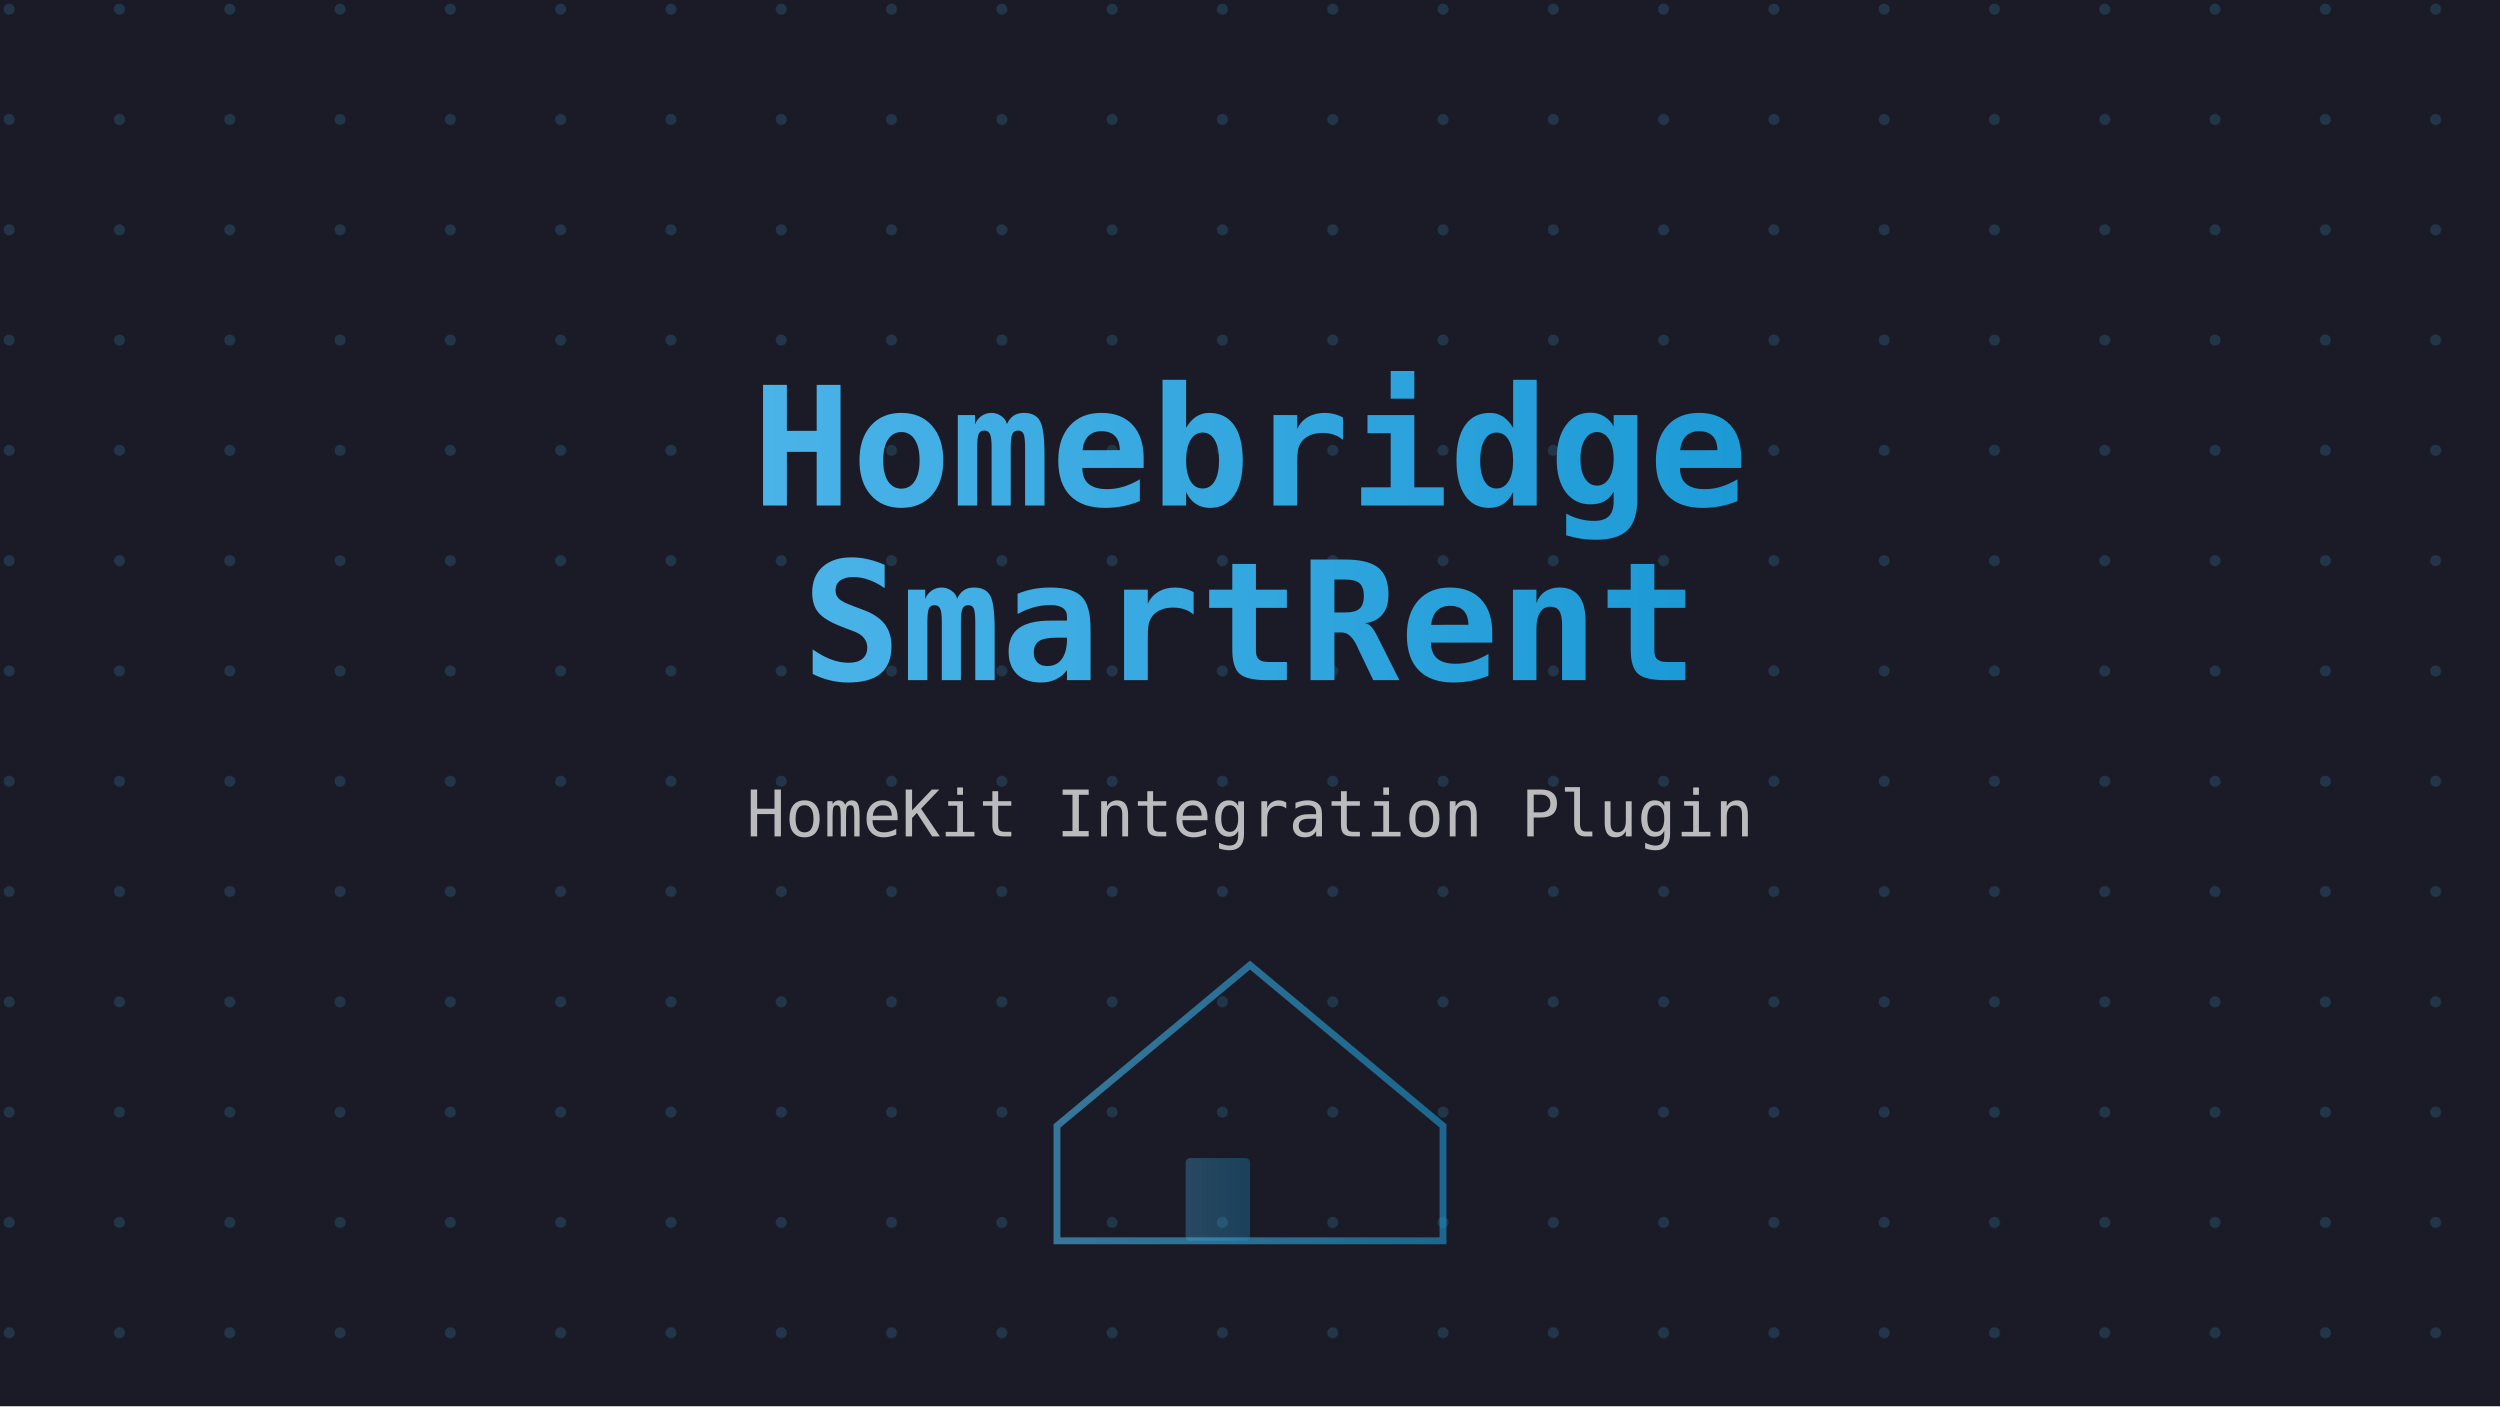
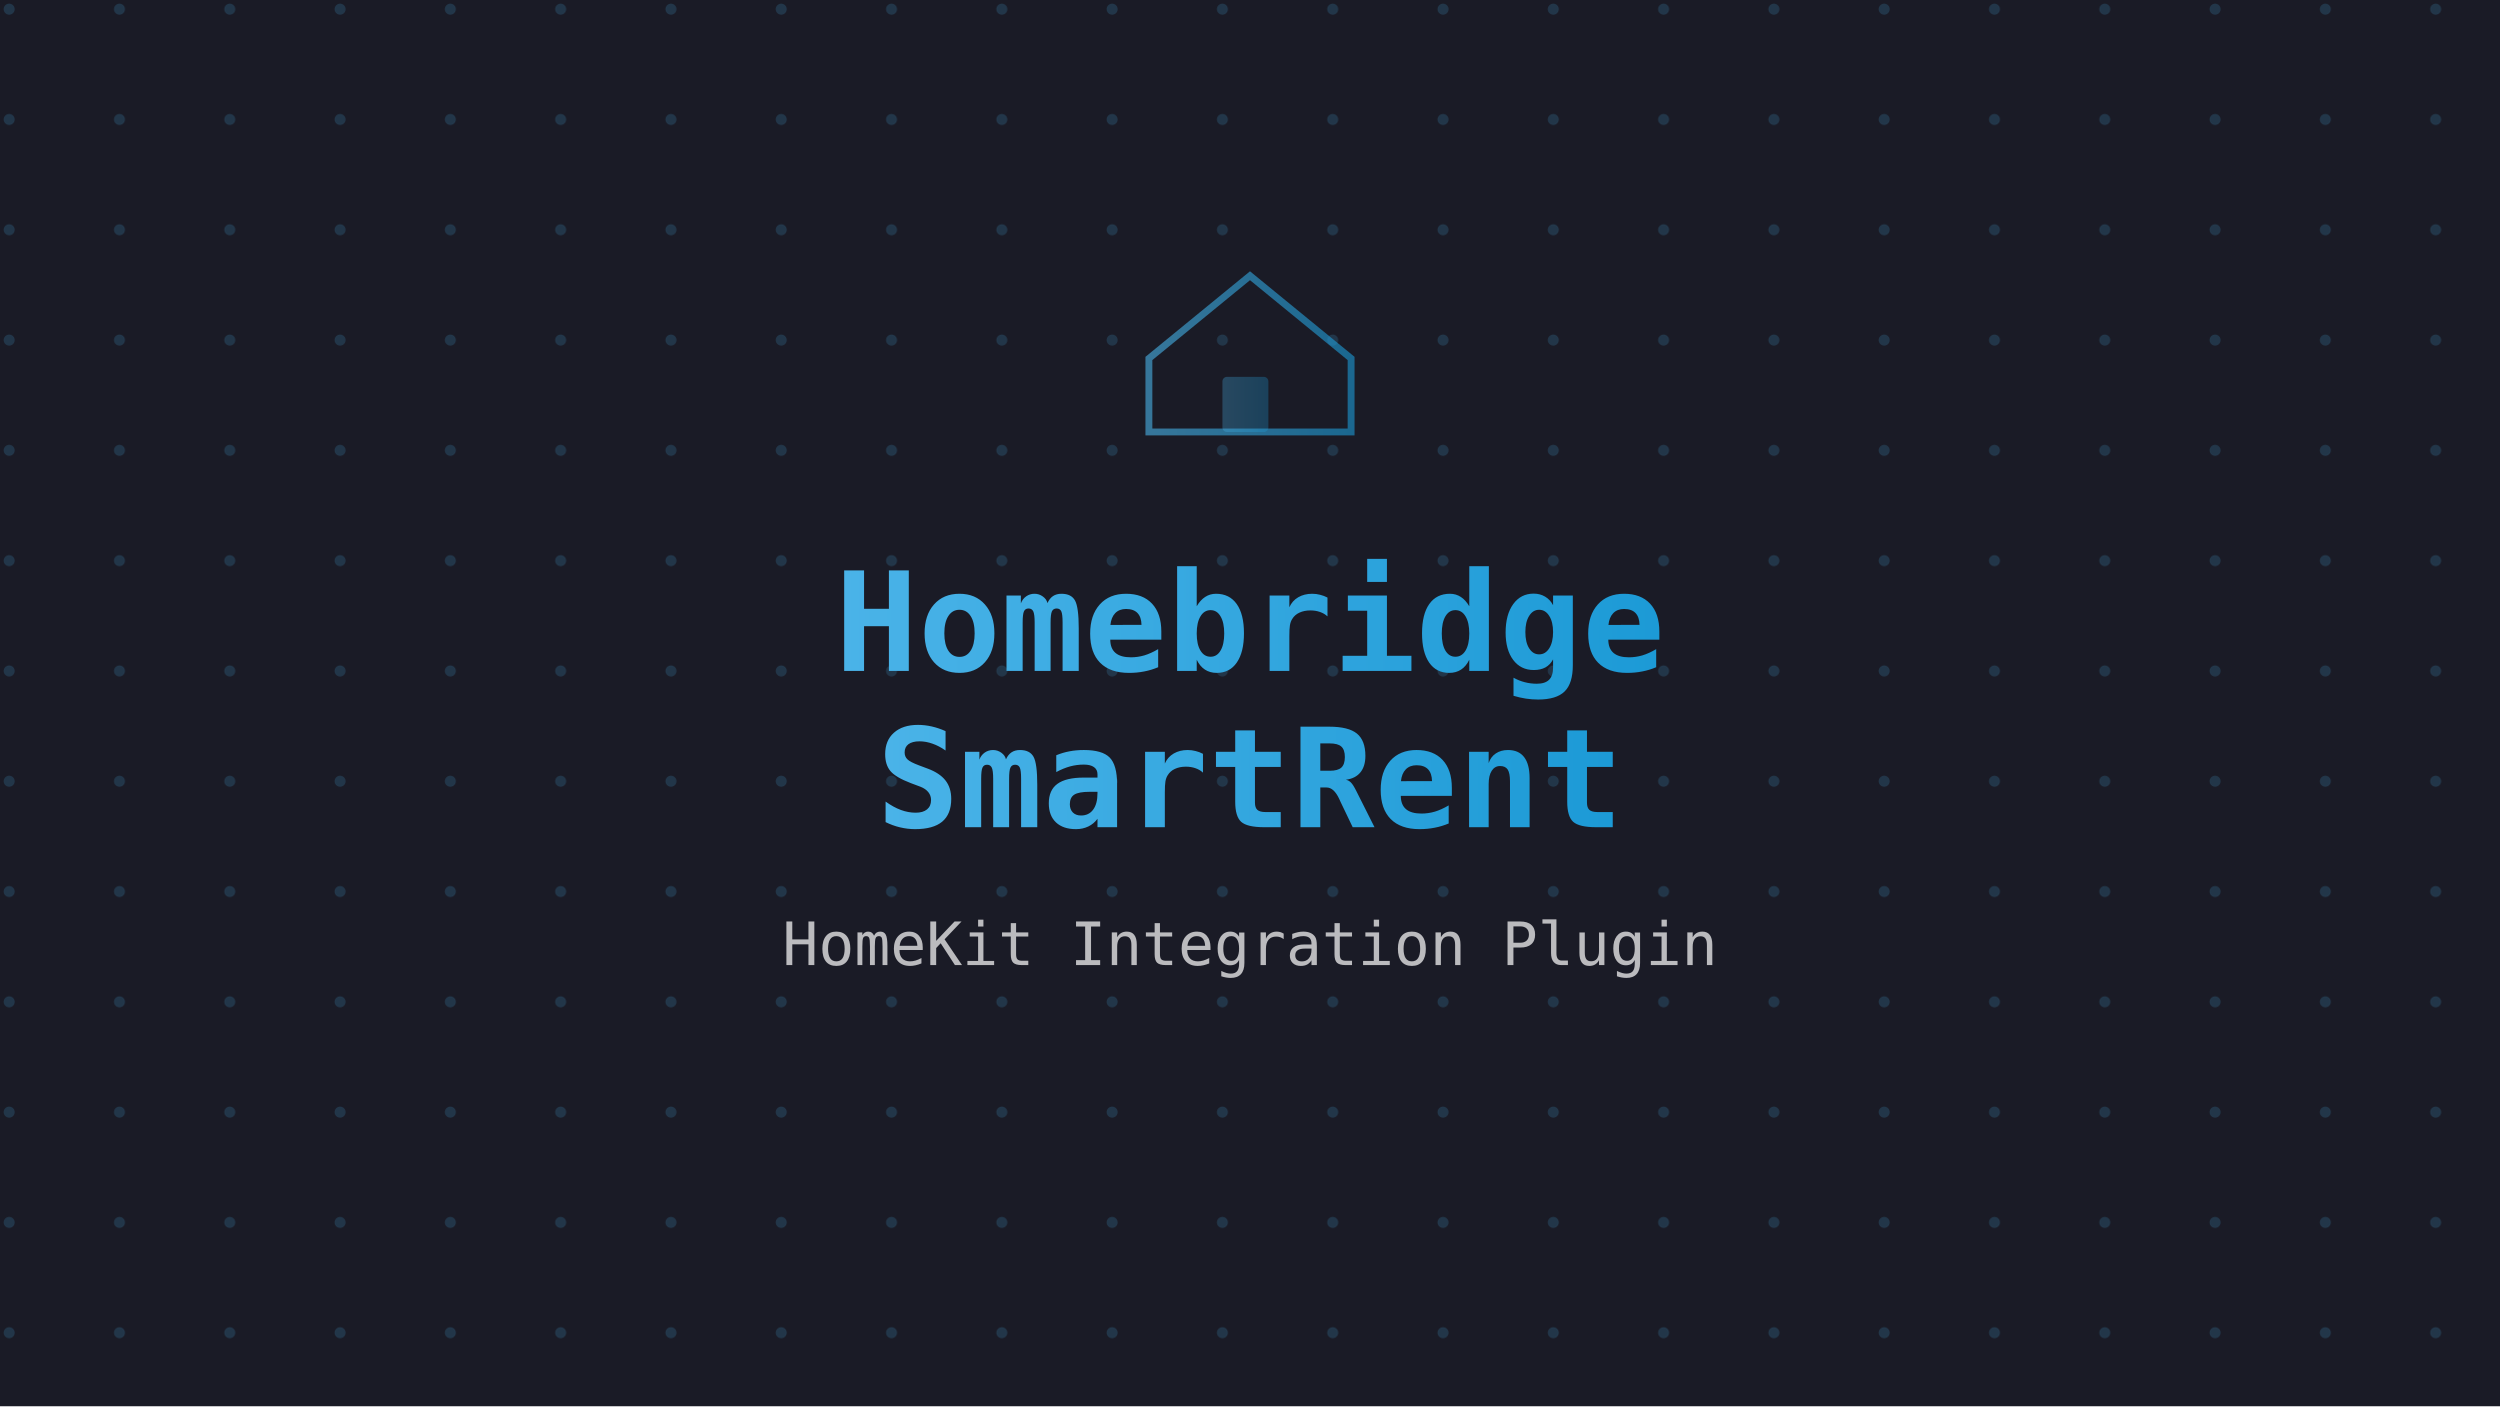
<svg xmlns="http://www.w3.org/2000/svg" width="544" height="306">
  <defs>
    <linearGradient id="grad4" x1="0%" y1="0%" x2="100%" y2="0%">
      <stop offset="0%" style="stop-color:#4ab3e8;stop-opacity:1" />
      <stop offset="100%" style="stop-color:#1c9ad6;stop-opacity:1" />
    </linearGradient>
    <pattern id="dots4" x="0" y="0" width="24" height="24" patternUnits="userSpaceOnUse">
      <circle cx="2" cy="2" r="1.2" fill="#4ab3e8" opacity="0.18" />
    </pattern>
  </defs>
  <rect width="544" height="306" fill="#1a1b26" />
  <rect width="544" height="306" fill="url(#dots4)" />
-   <text x="272" y="110" font-family="'IBM Plex Mono', 'JetBrains Mono', 'SF Mono', Menlo, Consolas, monospace" font-size="36" font-weight="700" fill="url(#grad4)" text-anchor="middle">Homebridge</text>
-   <text x="272" y="148" font-family="'IBM Plex Mono', 'JetBrains Mono', 'SF Mono', Menlo, Consolas, monospace" font-size="36" font-weight="700" fill="url(#grad4)" text-anchor="middle">SmartRent</text>
-   <text x="272" y="182" font-family="'IBM Plex Mono', 'JetBrains Mono', 'SF Mono', Menlo, Consolas, monospace" font-size="14" fill="rgba(255,255,255,0.7)" text-anchor="middle">HomeKit Integration Plugin</text>
-   <path d="M 230 245 L 272 210 L 314 245 L 314 270 L 230 270 Z" fill="none" stroke="url(#grad4)" stroke-width="1.5" opacity="0.6" />
-   <rect x="258" y="252" width="14" height="18" fill="url(#grad4)" opacity="0.3" rx="1" />
+   <path d="M 250 78 L 272 60 L 294 78 L 294 94 L 250 94 Z" fill="none" stroke="url(#grad4)" stroke-width="1.5" opacity="0.6" />
+   <rect x="266" y="82" width="10" height="12" fill="url(#grad4)" opacity="0.3" rx="1" />
+   <text x="272" y="146" font-family="'IBM Plex Mono', 'JetBrains Mono', 'SF Mono', Menlo, Consolas, monospace" font-size="30" font-weight="700" fill="url(#grad4)" text-anchor="middle">Homebridge</text>
+   <text x="272" y="180" font-family="'IBM Plex Mono', 'JetBrains Mono', 'SF Mono', Menlo, Consolas, monospace" font-size="30" font-weight="700" fill="url(#grad4)" text-anchor="middle">SmartRent</text>
+   <text x="272" y="210" font-family="'IBM Plex Mono', 'JetBrains Mono', 'SF Mono', Menlo, Consolas, monospace" font-size="13" fill="rgba(255,255,255,0.7)" text-anchor="middle">HomeKit Integration Plugin</text>
</svg>
